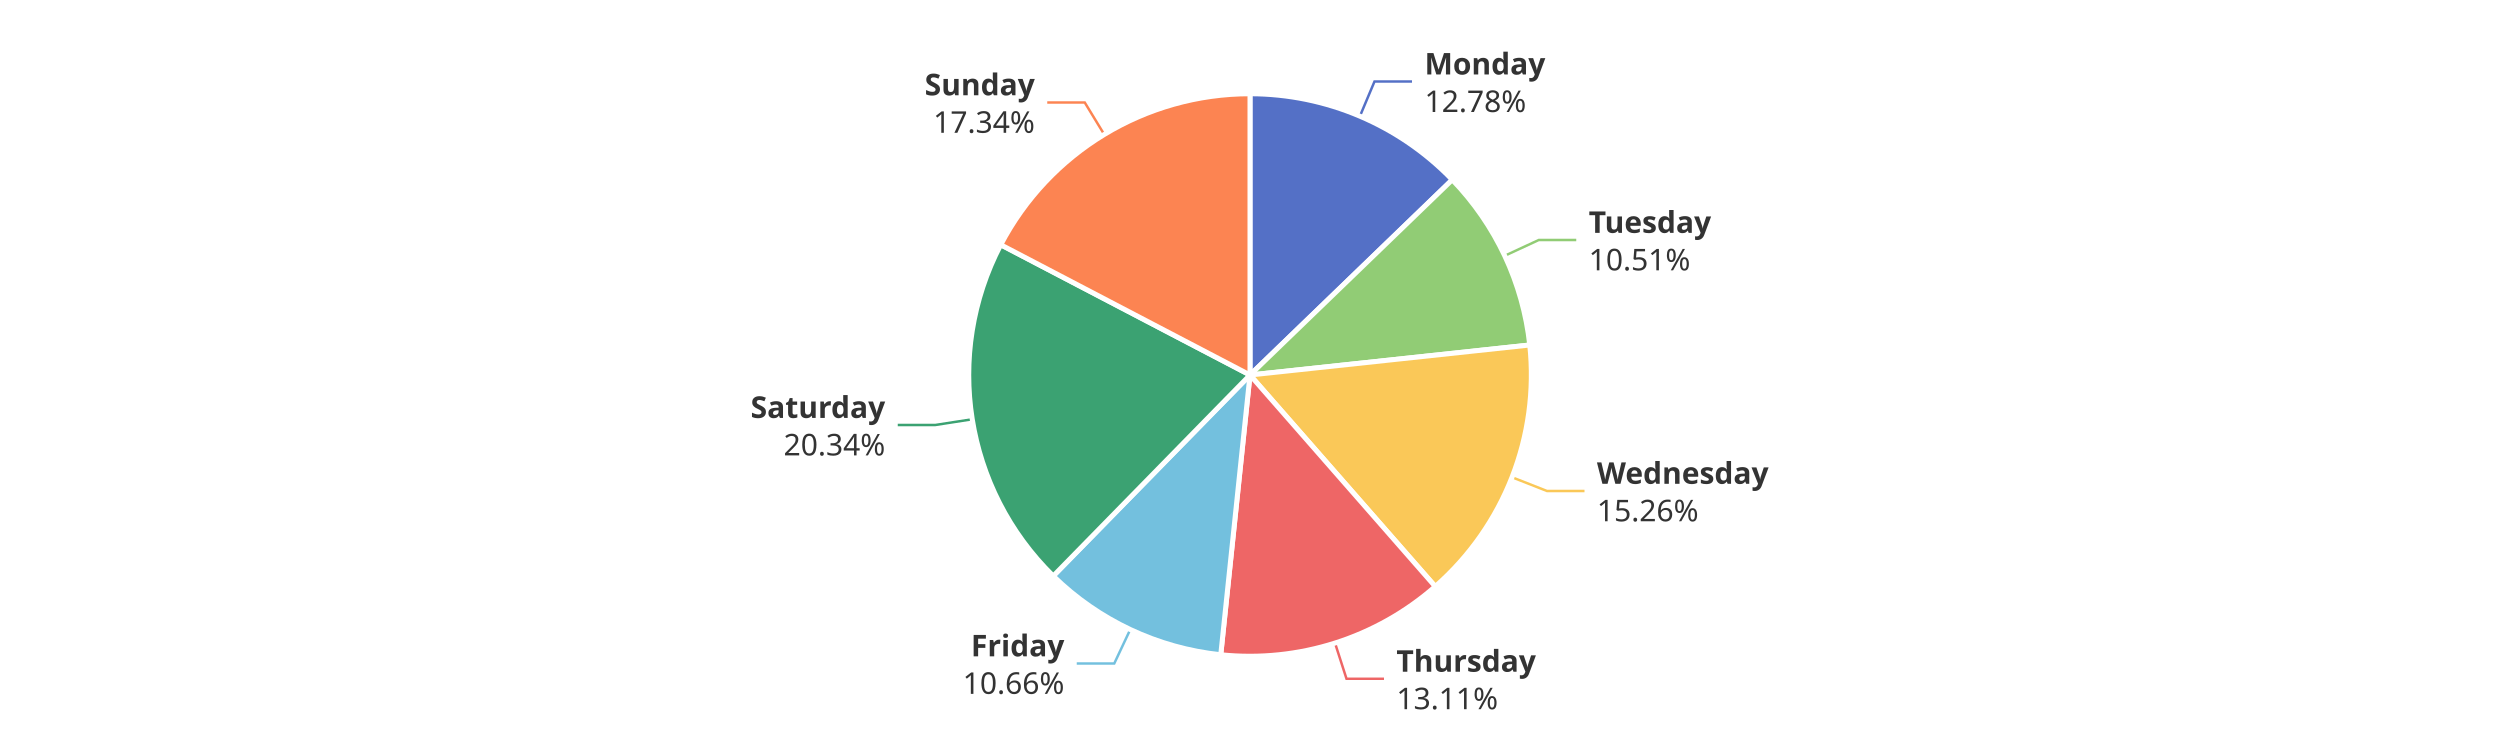
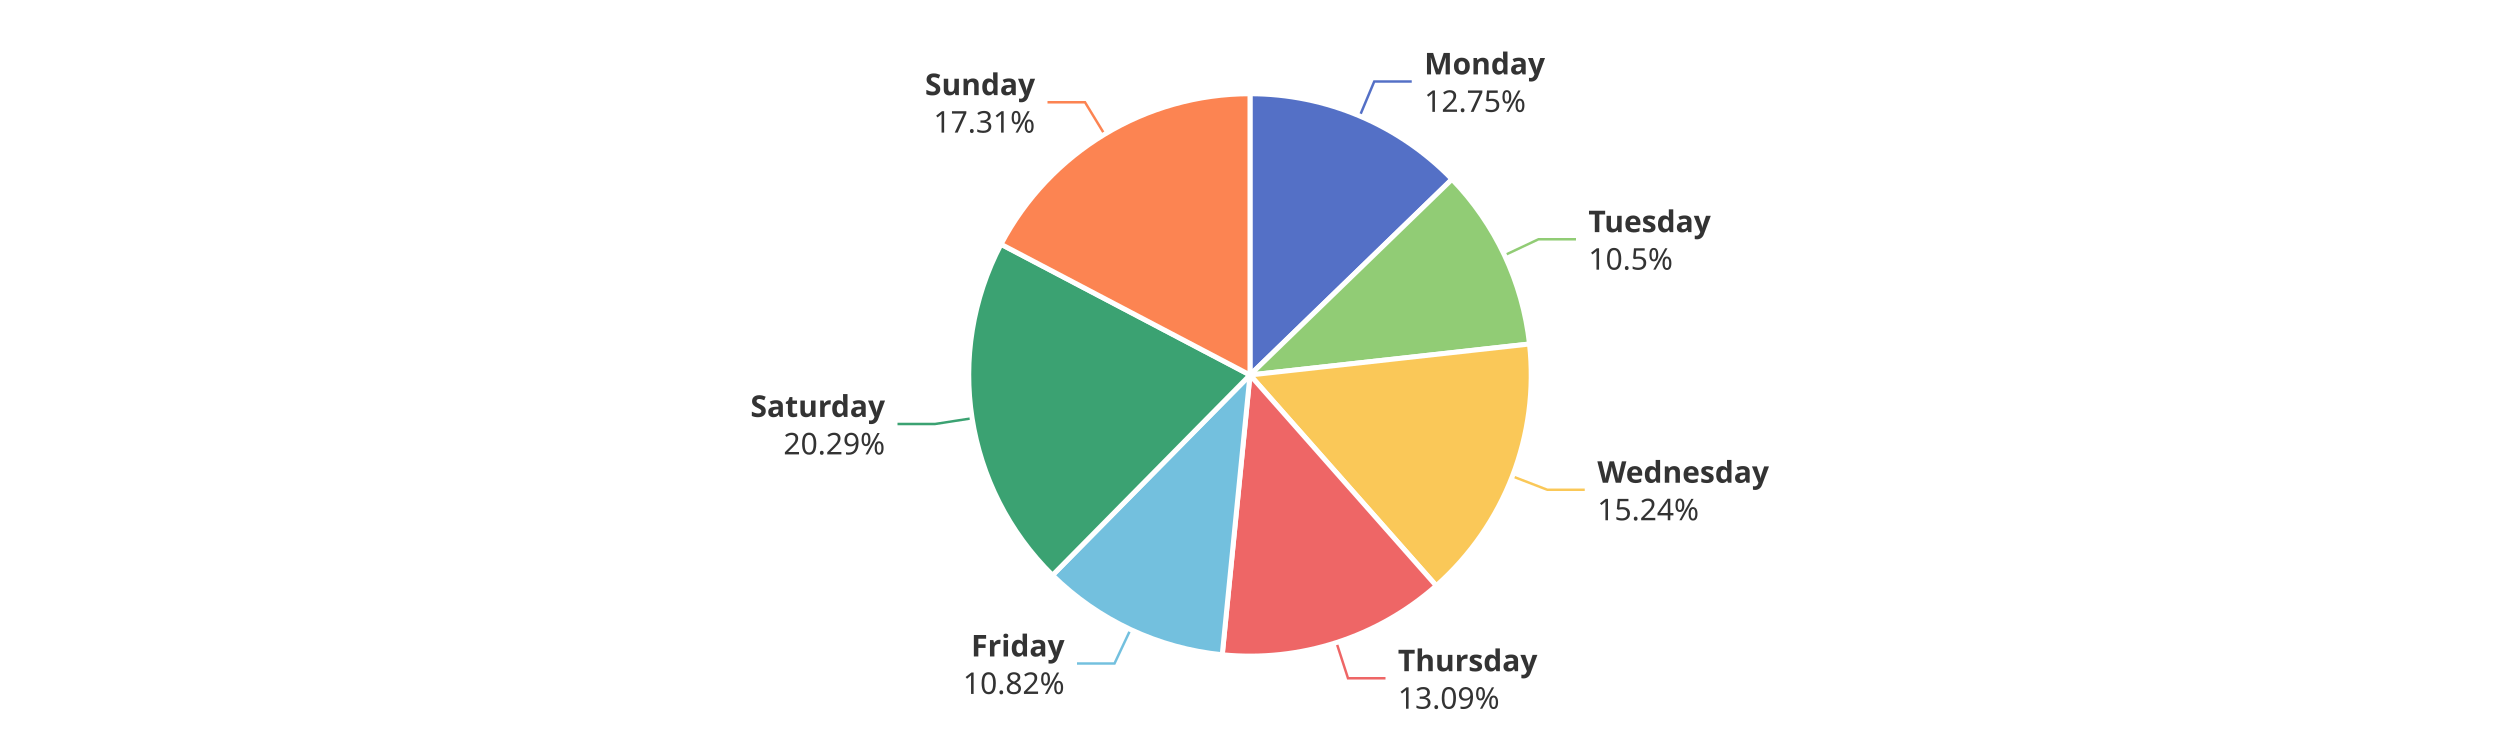
<svg xmlns="http://www.w3.org/2000/svg" width="1000" height="300" version="1.1" baseProfile="full" viewBox="0 0 1000 300">
  <rect width="1000" height="300" x="0" y="0" id="0" fill="#ffffff" />
-   <polyline points="544 46.4 549.8 32.6 564.8 32.6" fill="none" stroke="#5470c6" />
-   <polyline points="601.9 102.3 615.5 96 630.5 96" fill="none" stroke="#91cc75" />
-   <polyline points="604.8 190.9 618.8 196.4 633.8 196.4" fill="none" stroke="#fac858" />
-   <polyline points="534 257.2 538.6 271.5 553.6 271.5" fill="none" stroke="#ee6666" />
-   <polyline points="452.1 251.8 445.7 265.4 430.7 265.4" fill="none" stroke="#73c0de" />
-   <polyline points="388.9 167.7 374.1 170 359.1 170" fill="none" stroke="#3ba272" />
-   <polyline points="441.7 53.8 433.9 41 418.9 41" fill="none" stroke="#fc8452" />
-   <path d="M500 37.5A112.5 112.5 0 0 1 580.9 71.9L500 150Z" fill="#5470c6" stroke="#fff" stroke-width="2" stroke-linejoin="round" />
-   <path d="M580.9 71.9A112.5 112.5 0 0 1 611.9 138L500 150Z" fill="#91cc75" stroke="#fff" stroke-width="2" stroke-linejoin="round" />
-   <path d="M611.9 138A112.5 112.5 0 0 1 574.1 234.6L500 150Z" fill="#fac858" stroke="#fff" stroke-width="2" stroke-linejoin="round" />
-   <path d="M574.1 234.6A112.5 112.5 0 0 1 488.3 261.9L500 150Z" fill="#ee6666" stroke="#fff" stroke-width="2" stroke-linejoin="round" />
-   <path d="M488.3 261.9A112.5 112.5 0 0 1 421.3 230.4L500 150Z" fill="#73c0de" stroke="#fff" stroke-width="2" stroke-linejoin="round" />
-   <path d="M421.3 230.4A112.5 112.5 0 0 1 400.3 97.9L500 150Z" fill="#3ba272" stroke="#fff" stroke-width="2" stroke-linejoin="round" />
-   <path d="M400.3 97.9A112.5 112.5 0 0 1 500 37.5L500 150Z" fill="#fc8452" stroke="#fff" stroke-width="2" stroke-linejoin="round" />
-   <path d="M0 -15l42.8 0l0 30l-42.8 0Z" transform="translate(569.8311 32.6411)" fill="none" />
-   <text dominant-baseline="central" text-anchor="start" style="font-size:12px;font-family:sans-serif;font-weight:bold;" y="-7.5" transform="translate(569.8311 32.6411)" fill="#333" stroke="rgb(255,255,255)" stroke-width="2" paint-order="stroke" stroke-miterlimit="2">Monday</text>
-   <text dominant-baseline="central" text-anchor="start" style="font-size:12px;font-family:sans-serif;" y="7.5" transform="translate(569.8311 32.6411)" fill="#333" stroke="rgb(255,255,255)" stroke-width="2" paint-order="stroke" stroke-miterlimit="2">12.78%</text>
-   <path d="M0 -15l46.2 0l0 30l-46.2 0Z" transform="translate(635.4907 95.9801)" fill="none" />
-   <text dominant-baseline="central" text-anchor="start" style="font-size:12px;font-family:sans-serif;font-weight:bold;" y="-7.5" transform="translate(635.4907 95.9801)" fill="#333" stroke="rgb(255,255,255)" stroke-width="2" paint-order="stroke" stroke-miterlimit="2">Tuesday</text>
-   <text dominant-baseline="central" text-anchor="start" style="font-size:12px;font-family:sans-serif;" y="7.5" transform="translate(635.4907 95.9801)" fill="#333" stroke="rgb(255,255,255)" stroke-width="2" paint-order="stroke" stroke-miterlimit="2">10.51%</text>
-   <path d="M0 -15l63.6 0l0 30l-63.6 0Z" transform="translate(638.7719 196.3625)" fill="none" />
-   <text dominant-baseline="central" text-anchor="start" style="font-size:12px;font-family:sans-serif;font-weight:bold;" y="-7.5" transform="translate(638.7719 196.3625)" fill="#333" stroke="rgb(255,255,255)" stroke-width="2" paint-order="stroke" stroke-miterlimit="2">Wednesday</text>
-   <text dominant-baseline="central" text-anchor="start" style="font-size:12px;font-family:sans-serif;" y="7.5" transform="translate(638.7719 196.3625)" fill="#333" stroke="rgb(255,255,255)" stroke-width="2" paint-order="stroke" stroke-miterlimit="2">15.26%</text>
-   <path d="M0 -15l50.2 0l0 30l-50.2 0Z" transform="translate(558.5644 271.5279)" fill="none" />
-   <text dominant-baseline="central" text-anchor="start" style="font-size:12px;font-family:sans-serif;font-weight:bold;" y="-7.5" transform="translate(558.5644 271.5279)" fill="#333" stroke="rgb(255,255,255)" stroke-width="2" paint-order="stroke" stroke-miterlimit="2">Thursday</text>
-   <text dominant-baseline="central" text-anchor="start" style="font-size:12px;font-family:sans-serif;" y="7.5" transform="translate(558.5644 271.5279)" fill="#333" stroke="rgb(255,255,255)" stroke-width="2" paint-order="stroke" stroke-miterlimit="2">13.11%</text>
-   <path d="M-40.9 -15l40.9 0l0 30l-40.9 0Z" transform="translate(425.7443 265.3801)" fill="none" />
-   <text dominant-baseline="central" text-anchor="end" style="font-size:12px;font-family:sans-serif;font-weight:bold;" y="-7.5" transform="translate(425.7443 265.3801)" fill="#333" stroke="rgb(255,255,255)" stroke-width="2" paint-order="stroke" stroke-miterlimit="2">Friday</text>
-   <text dominant-baseline="central" text-anchor="end" style="font-size:12px;font-family:sans-serif;" y="7.5" transform="translate(425.7443 265.3801)" fill="#333" stroke="rgb(255,255,255)" stroke-width="2" paint-order="stroke" stroke-miterlimit="2">10.66%</text>
-   <path d="M-48.2 -15l48.2 0l0 30l-48.2 0Z" transform="translate(354.0795 170.0067)" fill="none" />
-   <text dominant-baseline="central" text-anchor="end" style="font-size:12px;font-family:sans-serif;font-weight:bold;" y="-7.5" transform="translate(354.0795 170.0067)" fill="#333" stroke="rgb(255,255,255)" stroke-width="2" paint-order="stroke" stroke-miterlimit="2">Saturday</text>
-   <text dominant-baseline="central" text-anchor="end" style="font-size:12px;font-family:sans-serif;" y="7.5" transform="translate(354.0795 170.0067)" fill="#333" stroke="rgb(255,255,255)" stroke-width="2" paint-order="stroke" stroke-miterlimit="2">20.34%</text>
-   <path d="M-40.9 -15l40.9 0l0 30l-40.9 0Z" transform="translate(413.9228 40.9585)" fill="none" />
-   <text dominant-baseline="central" text-anchor="end" style="font-size:12px;font-family:sans-serif;font-weight:bold;" y="-7.5" transform="translate(413.9228 40.9585)" fill="#333" stroke="rgb(255,255,255)" stroke-width="2" paint-order="stroke" stroke-miterlimit="2">Sunday</text>
-   <text dominant-baseline="central" text-anchor="end" style="font-size:12px;font-family:sans-serif;" y="7.5" transform="translate(413.9228 40.9585)" fill="#333" stroke="rgb(255,255,255)" stroke-width="2" paint-order="stroke" stroke-miterlimit="2">17.34%</text>
+   <polyline points="543.9 46.4 549.7 32.6 564.7 32.6" fill="none" stroke="#5470c6" />
+   <polyline points="601.8 102.1 615.4 95.7 630.4 95.7" fill="none" stroke="#91cc75" />
+   <polyline points="604.9 190.5 618.9 195.9 633.9 195.9" fill="none" stroke="#fac858" />
+   <polyline points="534.6 257.1 539.2 271.3 554.2 271.3" fill="none" stroke="#ee6666" />
+   <polyline points="452.2 251.8 445.8 265.4 430.8 265.4" fill="none" stroke="#73c0de" />
+   <polyline points="388.8 167.3 374 169.6 359 169.6" fill="none" stroke="#3ba272" />
+   <polyline points="441.8 53.7 434 40.9 419 40.9" fill="none" stroke="#fc8452" />
+   <path d="M500 37.5A112.5 112.5 0 0 1 580.8 71.7L500 150Z" fill="#5470c6" stroke="#fff" stroke-width="2" stroke-linejoin="round" />
+   <path d="M580.8 71.7A112.5 112.5 0 0 1 611.8 137.6L500 150Z" fill="#91cc75" stroke="#fff" stroke-width="2" stroke-linejoin="round" />
+   <path d="M611.8 137.6A112.5 112.5 0 0 1 574.5 234.3L500 150Z" fill="#fac858" stroke="#fff" stroke-width="2" stroke-linejoin="round" />
+   <path d="M574.5 234.3A112.5 112.5 0 0 1 488.9 261.9L500 150Z" fill="#ee6666" stroke="#fff" stroke-width="2" stroke-linejoin="round" />
+   <path d="M488.9 261.9A112.5 112.5 0 0 1 421 230.1L500 150Z" fill="#73c0de" stroke="#fff" stroke-width="2" stroke-linejoin="round" />
+   <path d="M421 230.1A112.5 112.5 0 0 1 400.4 97.7L500 150Z" fill="#3ba272" stroke="#fff" stroke-width="2" stroke-linejoin="round" />
+   <path d="M400.4 97.7A112.5 112.5 0 0 1 500 37.5L500 150Z" fill="#fc8452" stroke="#fff" stroke-width="2" stroke-linejoin="round" />
+   <path d="M0 -15l42.8 0l0 30l-42.8 0Z" transform="translate(569.7111 32.5902)" fill="none" />
+   <text dominant-baseline="central" text-anchor="start" style="font-size:12px;font-family:sans-serif;font-weight:bold;" y="-7.5" transform="translate(569.7111 32.5902)" fill="#333" stroke="rgb(255,255,255)" stroke-width="2" paint-order="stroke" stroke-miterlimit="2">Monday</text>
+   <text dominant-baseline="central" text-anchor="start" style="font-size:12px;font-family:sans-serif;" y="7.5" transform="translate(569.7111 32.5902)" fill="#333" stroke="rgb(255,255,255)" stroke-width="2" paint-order="stroke" stroke-miterlimit="2">12.75%</text>
+   <path d="M0 -15l46.2 0l0 30l-46.2 0Z" transform="translate(635.3593 95.7001)" fill="none" />
+   <text dominant-baseline="central" text-anchor="start" style="font-size:12px;font-family:sans-serif;font-weight:bold;" y="-7.5" transform="translate(635.3593 95.7001)" fill="#333" stroke="rgb(255,255,255)" stroke-width="2" paint-order="stroke" stroke-miterlimit="2">Tuesday</text>
+   <text dominant-baseline="central" text-anchor="start" style="font-size:12px;font-family:sans-serif;" y="7.5" transform="translate(635.3593 95.7001)" fill="#333" stroke="rgb(255,255,255)" stroke-width="2" paint-order="stroke" stroke-miterlimit="2">10.5%</text>
+   <path d="M0 -15l63.6 0l0 30l-63.6 0Z" transform="translate(638.9348 195.943)" fill="none" />
+   <text dominant-baseline="central" text-anchor="start" style="font-size:12px;font-family:sans-serif;font-weight:bold;" y="-7.5" transform="translate(638.9348 195.943)" fill="#333" stroke="rgb(255,255,255)" stroke-width="2" paint-order="stroke" stroke-miterlimit="2">Wednesday</text>
+   <text dominant-baseline="central" text-anchor="start" style="font-size:12px;font-family:sans-serif;" y="7.5" transform="translate(638.9348 195.943)" fill="#333" stroke="rgb(255,255,255)" stroke-width="2" paint-order="stroke" stroke-miterlimit="2">15.24%</text>
+   <path d="M0 -15l50.2 0l0 30l-50.2 0Z" transform="translate(559.1672 271.335)" fill="none" />
+   <text dominant-baseline="central" text-anchor="start" style="font-size:12px;font-family:sans-serif;font-weight:bold;" y="-7.5" transform="translate(559.1672 271.335)" fill="#333" stroke="rgb(255,255,255)" stroke-width="2" paint-order="stroke" stroke-miterlimit="2">Thursday</text>
+   <text dominant-baseline="central" text-anchor="start" style="font-size:12px;font-family:sans-serif;" y="7.5" transform="translate(559.1672 271.335)" fill="#333" stroke="rgb(255,255,255)" stroke-width="2" paint-order="stroke" stroke-miterlimit="2">13.09%</text>
+   <path d="M-40.9 -15l40.9 0l0 30l-40.9 0Z" transform="translate(425.827 265.4189)" fill="none" />
+   <text dominant-baseline="central" text-anchor="end" style="font-size:12px;font-family:sans-serif;font-weight:bold;" y="-7.5" transform="translate(425.827 265.4189)" fill="#333" stroke="rgb(255,255,255)" stroke-width="2" paint-order="stroke" stroke-miterlimit="2">Friday</text>
+   <text dominant-baseline="central" text-anchor="end" style="font-size:12px;font-family:sans-serif;" y="7.5" transform="translate(425.827 265.4189)" fill="#333" stroke="rgb(255,255,255)" stroke-width="2" paint-order="stroke" stroke-miterlimit="2">10.82%</text>
+   <path d="M-48.2 -15l48.2 0l0 30l-48.2 0Z" transform="translate(354.0166 169.6071)" fill="none" />
+   <text dominant-baseline="central" text-anchor="end" style="font-size:12px;font-family:sans-serif;font-weight:bold;" y="-7.5" transform="translate(354.0166 169.6071)" fill="#333" stroke="rgb(255,255,255)" stroke-width="2" paint-order="stroke" stroke-miterlimit="2">Saturday</text>
+   <text dominant-baseline="central" text-anchor="end" style="font-size:12px;font-family:sans-serif;" y="7.5" transform="translate(354.0166 169.6071)" fill="#333" stroke="rgb(255,255,255)" stroke-width="2" paint-order="stroke" stroke-miterlimit="2">20.29%</text>
+   <path d="M-40.9 -15l40.9 0l0 30l-40.9 0Z" transform="translate(414.0375 40.8891)" fill="none" />
+   <text dominant-baseline="central" text-anchor="end" style="font-size:12px;font-family:sans-serif;font-weight:bold;" y="-7.5" transform="translate(414.0375 40.8891)" fill="#333" stroke="rgb(255,255,255)" stroke-width="2" paint-order="stroke" stroke-miterlimit="2">Sunday</text>
+   <text dominant-baseline="central" text-anchor="end" style="font-size:12px;font-family:sans-serif;" y="7.5" transform="translate(414.0375 40.8891)" fill="#333" stroke="rgb(255,255,255)" stroke-width="2" paint-order="stroke" stroke-miterlimit="2">17.31%</text>
</svg>
